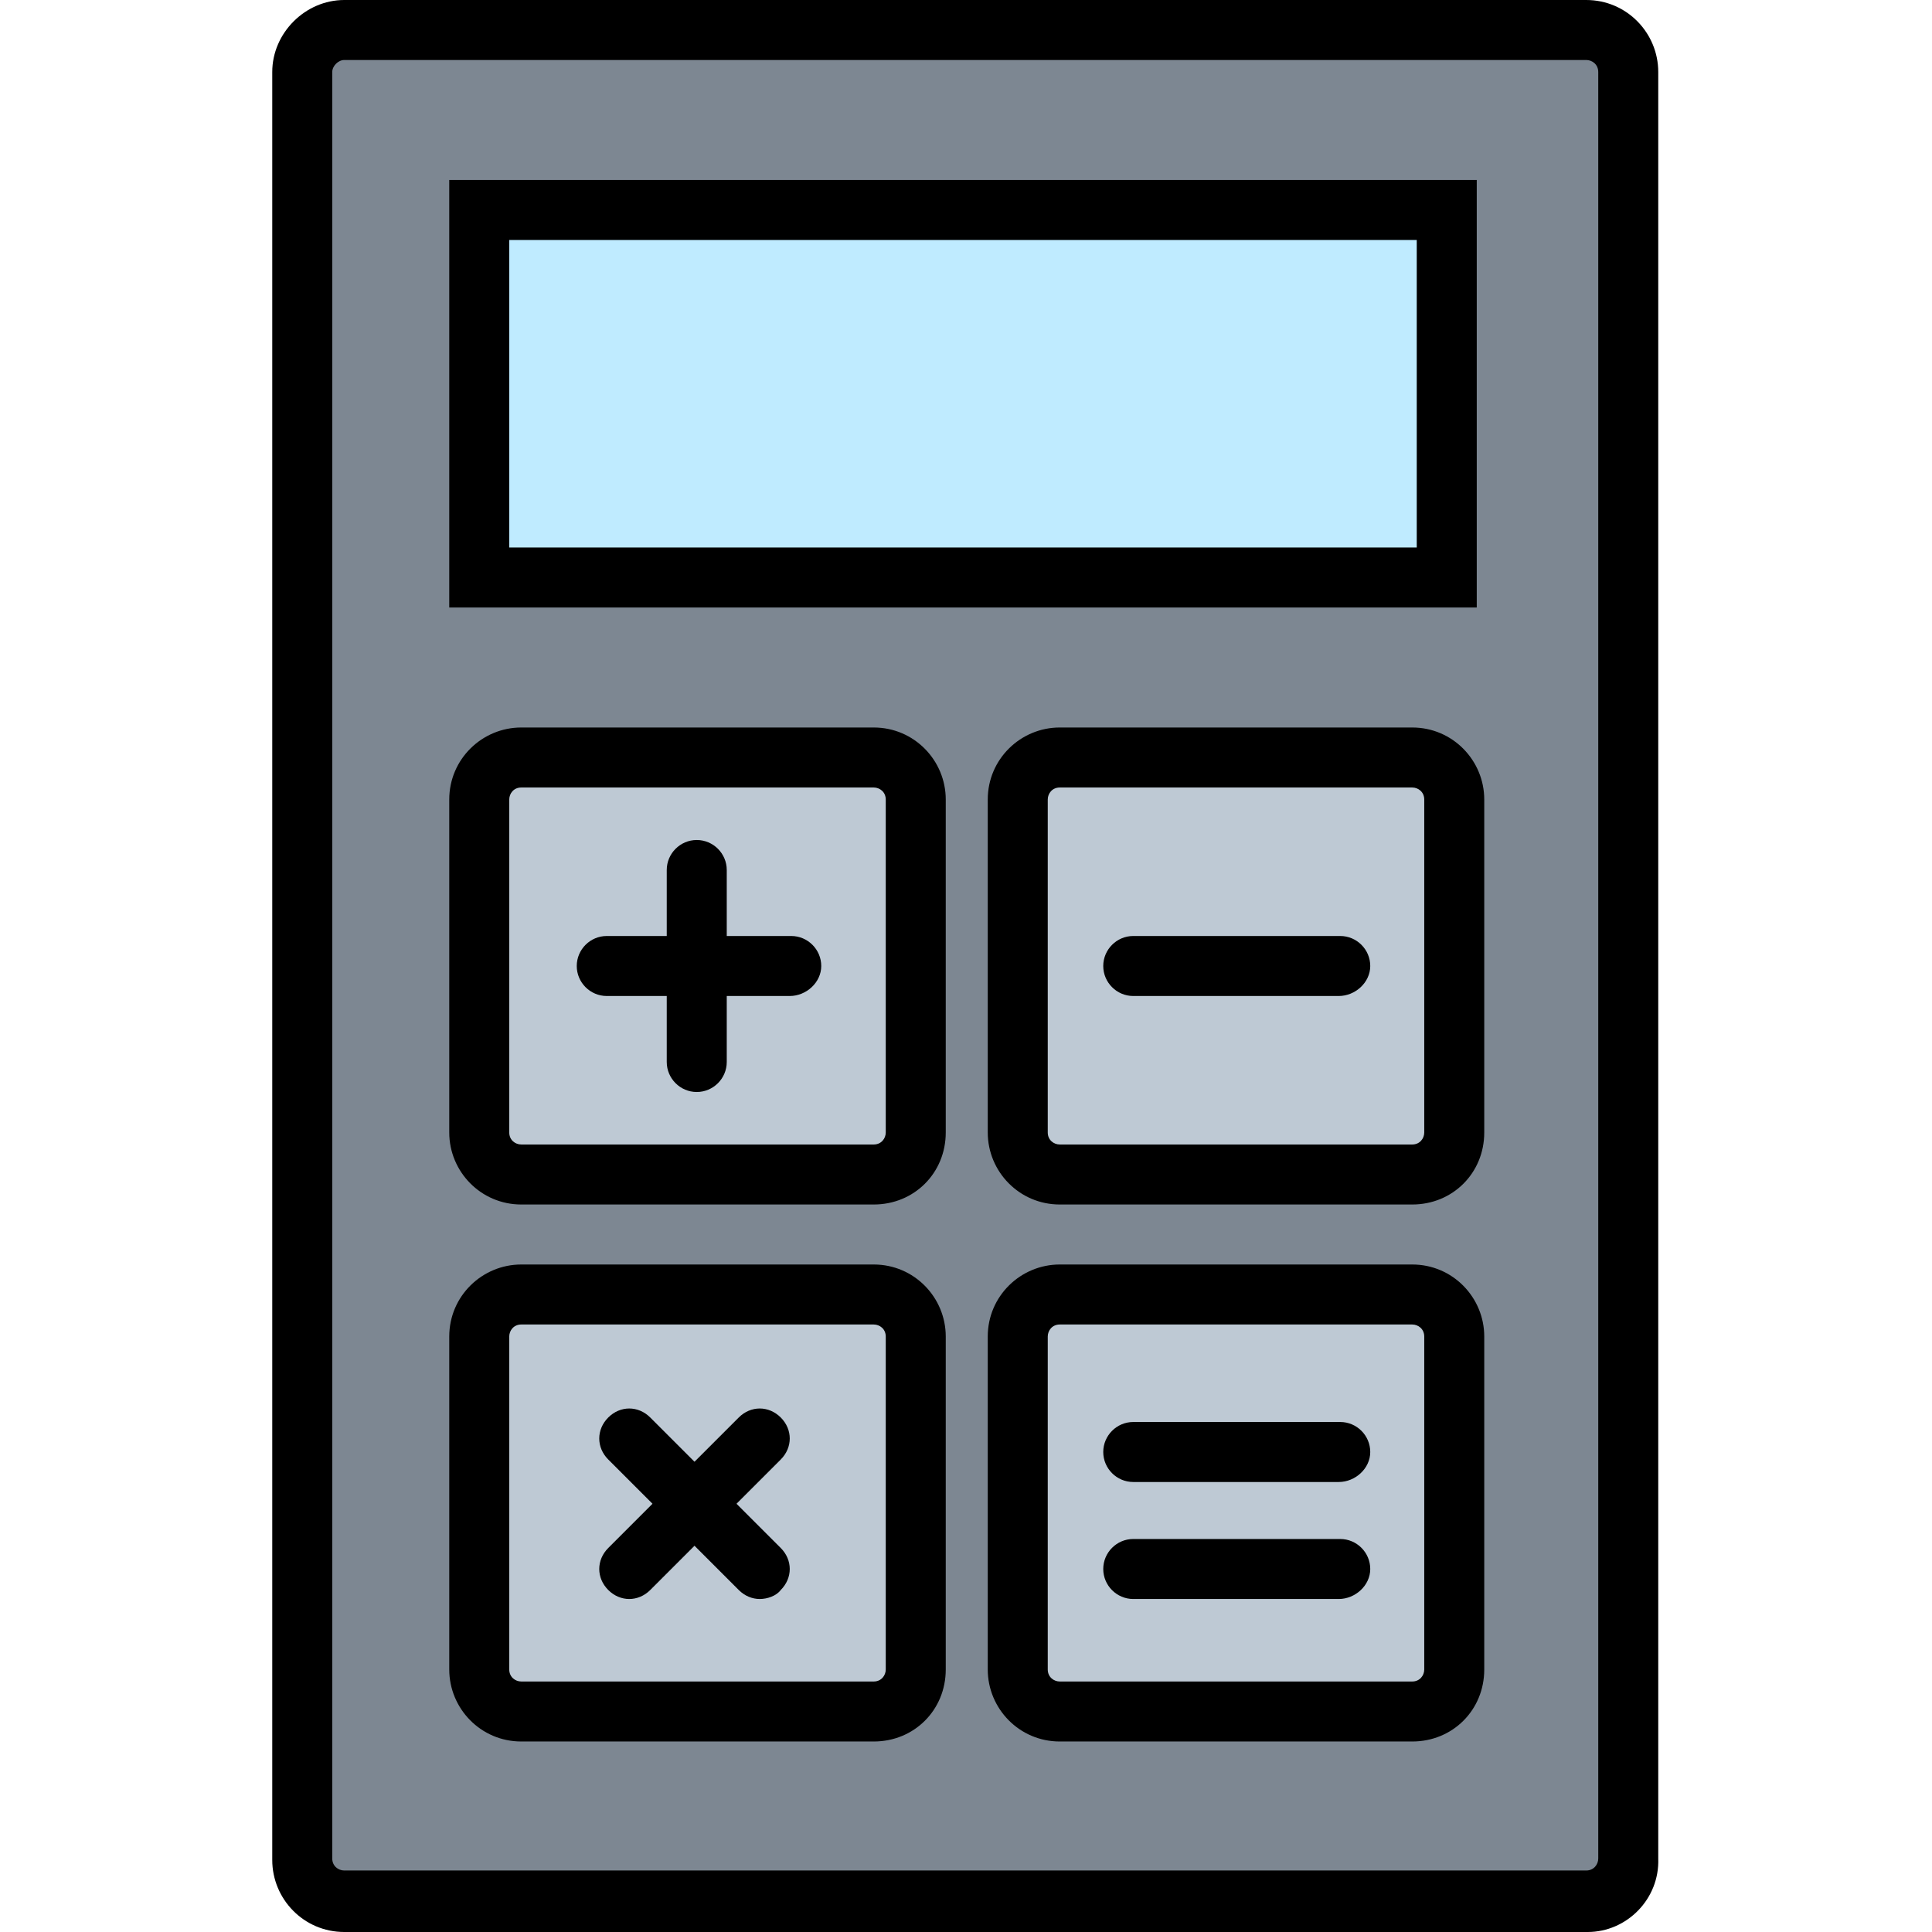
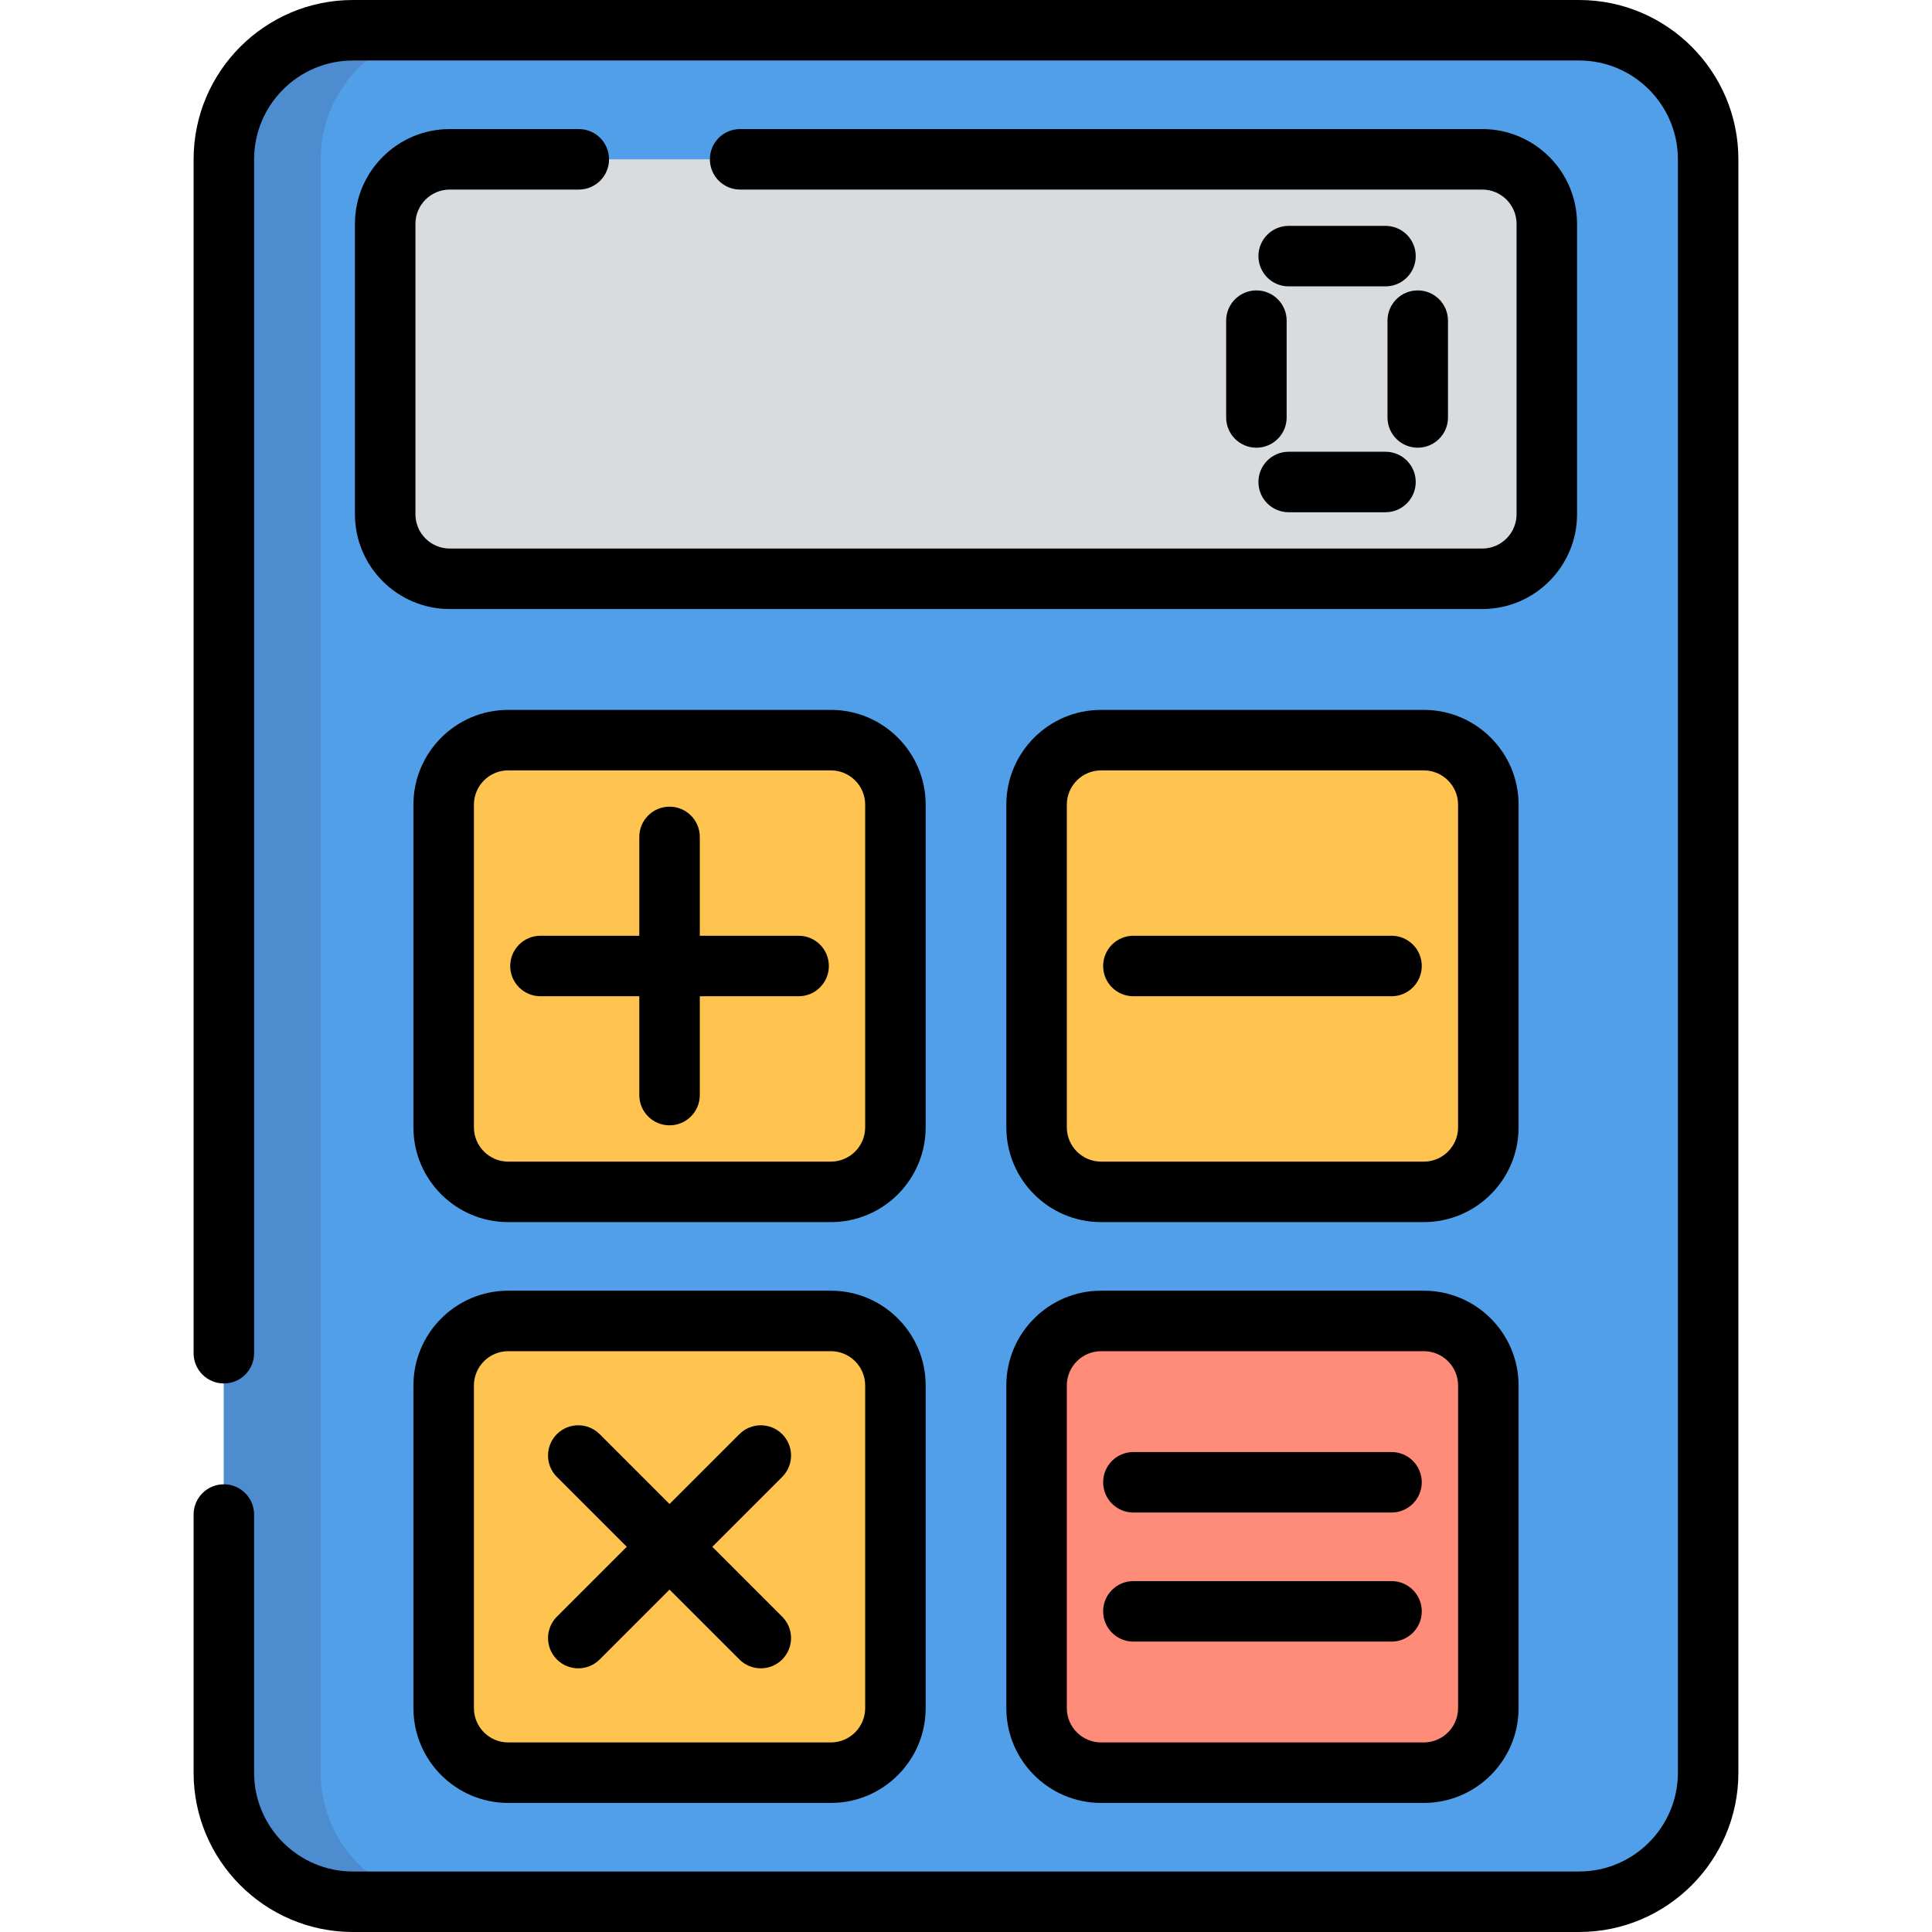
- <svg xmlns="http://www.w3.org/2000/svg" width="800px" height="800px" viewBox="0 0 1024 1024" class="icon" version="1.1">
-   <path d="M182.46 15.901h658.286c12.72 0 22.261 10.335 22.261 22.261v946.882c0 12.72-10.335 22.261-22.261 22.261H182.46c-12.72 0-22.261-10.335-22.261-22.261V38.161C160.199 26.236 170.534 15.901 182.46 15.901z" fill="#7D8792" />
-   <path d="M841.54 1024H182.46c-21.466 0-38.161-17.491-38.161-38.161V38.161C144.298 17.491 161.789 0 182.46 0h658.286c21.466 0 38.161 17.491 38.161 38.161v946.882c0.795 21.466-16.696 38.957-37.366 38.957zM182.46 31.801c-3.18 0-6.36 3.18-6.36 6.36v946.882c0 3.975 3.18 6.36 6.36 6.36h658.286c3.975 0 6.36-3.18 6.36-6.36V38.161c0-3.975-3.18-6.36-6.36-6.36H182.46z" fill="" />
-   <path d="M254.012 111.304h512.795v194.783H254.012z" fill="#BFEBFF" />
-   <path d="M782.708 321.988H238.112V95.404h544.596v226.584z m-512.795-31.801h480.994V127.205H269.913v162.981z" fill="" />
-   <path d="M276.273 401.491h186.832c12.72 0 22.261 10.335 22.261 22.261v176.497c0 12.72-10.335 22.261-22.261 22.261H276.273c-12.72 0-22.261-10.335-22.261-22.261V423.752c0-11.925 9.54-22.261 22.261-22.261z" fill="#BEC9D4" />
-   <path d="M463.106 638.41H276.273c-21.466 0-38.161-17.491-38.161-38.161V423.752c0-21.466 17.491-38.161 38.161-38.161h186.832c21.466 0 38.161 17.491 38.161 38.161v176.497c0 21.466-16.696 38.161-38.161 38.161zM276.273 417.391c-3.975 0-6.36 3.18-6.36 6.36v176.497c0 3.975 3.18 6.36 6.36 6.36h186.832c3.975 0 6.36-3.18 6.36-6.36V423.752c0-3.975-3.18-6.36-6.36-6.36H276.273z" fill="" />
-   <path d="M561.689 401.491H748.522c12.72 0 22.261 10.335 22.261 22.261v176.497c0 12.72-10.335 22.261-22.261 22.261H561.689c-12.72 0-22.261-10.335-22.261-22.261V423.752c0-11.925 9.54-22.261 22.261-22.261z" fill="#BEC9D4" />
-   <path d="M748.522 638.41H561.689c-21.466 0-38.161-17.491-38.161-38.161V423.752c0-21.466 17.491-38.161 38.161-38.161H748.522c21.466 0 38.161 17.491 38.161 38.161v176.497c0 21.466-16.696 38.161-38.161 38.161zM561.689 417.391c-3.975 0-6.36 3.18-6.36 6.36v176.497c0 3.975 3.18 6.36 6.36 6.36H748.522c3.975 0 6.36-3.18 6.36-6.36V423.752c0-3.975-3.18-6.36-6.36-6.36H561.689z" fill="" />
-   <path d="M561.689 686.112H748.522c12.72 0 22.261 10.335 22.261 22.261v176.497c0 12.72-10.335 22.261-22.261 22.261H561.689c-12.72 0-22.261-10.335-22.261-22.261V708.373c0-11.925 9.54-22.261 22.261-22.261z" fill="#BEC9D4" />
-   <path d="M748.522 923.031H561.689c-21.466 0-38.161-17.491-38.161-38.161V708.373c0-21.466 17.491-38.161 38.161-38.161H748.522c21.466 0 38.161 17.491 38.161 38.161v176.497c0 21.466-16.696 38.161-38.161 38.161zM561.689 702.012c-3.975 0-6.36 3.18-6.36 6.36v176.497c0 3.975 3.18 6.36 6.36 6.36H748.522c3.975 0 6.36-3.18 6.36-6.36V708.373c0-3.975-3.18-6.36-6.36-6.36H561.689z" fill="" />
-   <path d="M276.273 686.112h186.832c12.72 0 22.261 10.335 22.261 22.261v176.497c0 12.72-10.335 22.261-22.261 22.261H276.273c-12.72 0-22.261-10.335-22.261-22.261V708.373c0-11.925 9.54-22.261 22.261-22.261z" fill="#BEC9D4" />
-   <path d="M463.106 923.031H276.273c-21.466 0-38.161-17.491-38.161-38.161V708.373c0-21.466 17.491-38.161 38.161-38.161h186.832c21.466 0 38.161 17.491 38.161 38.161v176.497c0 21.466-16.696 38.161-38.161 38.161zM276.273 702.012c-3.975 0-6.36 3.18-6.36 6.36v176.497c0 3.975 3.18 6.36 6.36 6.36h186.832c3.975 0 6.36-3.18 6.36-6.36V708.373c0-3.975-3.18-6.36-6.36-6.36H276.273zM369.292 578.783c-8.745 0-15.901-7.155-15.901-15.901V461.118c0-8.745 7.155-15.901 15.901-15.901s15.901 7.155 15.901 15.901v101.764c0 8.745-7.155 15.901-15.901 15.901z" fill="" />
-   <path d="M418.584 527.901H321.59c-8.745 0-15.901-7.155-15.901-15.901s7.155-15.901 15.901-15.901h97.789c8.745 0 15.901 7.155 15.901 15.901s-7.95 15.901-16.696 15.901z" fill="" />
-   <path d="M402.683 847.503c-3.975 0-7.95-1.59-11.13-4.77l-69.168-69.168c-6.36-6.36-6.36-15.901 0-22.261 6.36-6.36 15.901-6.36 22.261 0l69.168 69.168c6.36 6.36 6.36 15.901 0 22.261-2.385 3.18-7.155 4.77-11.13 4.77z" fill="" />
-   <path d="M333.516 847.503c-3.975 0-7.95-1.59-11.13-4.77-6.36-6.36-6.36-15.901 0-22.261l69.168-69.168c6.36-6.36 15.901-6.36 22.261 0 6.36 6.36 6.36 15.901 0 22.261l-69.168 69.168c-3.18 3.18-7.155 4.77-11.13 4.77z" fill="" />
-   <path d="M709.565 527.901H600.646c-8.745 0-15.901-7.155-15.901-15.901s7.155-15.901 15.901-15.901h109.714c8.745 0 15.901 7.155 15.901 15.901s-7.95 15.901-16.696 15.901z" fill="" />
-   <path d="M709.565 785.491H600.646c-8.745 0-15.901-7.155-15.901-15.901s7.155-15.901 15.901-15.901h109.714c8.745 0 15.901 7.155 15.901 15.901s-7.95 15.901-16.696 15.901z" fill="" />
-   <path d="M709.565 847.503H600.646c-8.745 0-15.901-7.155-15.901-15.901s7.155-15.901 15.901-15.901h109.714c8.745 0 15.901 7.155 15.901 15.901s-7.95 15.901-16.696 15.901z" fill="" />
+ <svg xmlns="http://www.w3.org/2000/svg" height="800px" width="800px" version="1.1" id="Layer_1" viewBox="0 0 512 512" xml:space="preserve">
+   <path style="fill:#509FE8;" d="M418.472,503.983H93.528c-18.891,0-34.205-15.314-34.205-34.205V42.221  c0-18.891,15.314-34.205,34.205-34.205h324.944c18.891,0,34.205,15.314,34.205,34.205v427.557  C452.676,488.669,437.362,503.983,418.472,503.983z" />
+   <path style="fill:#4D8CCF;" d="M84.977,469.779V42.221c0-18.891,15.314-34.205,34.205-34.205H93.528  c-18.891,0-34.205,15.314-34.205,34.205v427.557c0,18.891,15.314,34.205,34.205,34.205h25.653  C100.291,503.983,84.977,488.669,84.977,469.779z" />
+   <path style="fill:#D9DCDF;" d="M392.818,153.386H119.182c-9.446,0-17.102-7.656-17.102-17.102v-76.96  c0-9.446,7.656-17.102,17.102-17.102h273.637c9.446,0,17.102,7.656,17.102,17.102v76.96  C409.921,145.73,402.264,153.386,392.818,153.386z" />
+   <path style="fill:#FFC44F;" d="M376.785,315.858h-85.511c-9.446,0-17.102-7.656-17.102-17.102v-85.511  c0-9.446,7.656-17.102,17.102-17.102h85.511c9.446,0,17.102,7.656,17.102,17.102v85.511  C393.887,308.202,386.231,315.858,376.785,315.858z" />
+   <path style="fill:#FF8C78;" d="M376.785,469.779h-85.511c-9.446,0-17.102-7.656-17.102-17.102v-85.511  c0-9.446,7.656-17.102,17.102-17.102h85.511c9.446,0,17.102,7.656,17.102,17.102v85.511  C393.887,462.122,386.231,469.779,376.785,469.779z" />
+   <g>
+     <path style="fill:#FFC44F;" d="M220.727,315.858h-85.511c-9.446,0-17.102-7.656-17.102-17.102v-85.511   c0-9.446,7.656-17.102,17.102-17.102h85.511c9.446,0,17.102,7.656,17.102,17.102v85.511   C237.829,308.202,230.172,315.858,220.727,315.858z" />
+     <path style="fill:#FFC44F;" d="M220.727,469.779h-85.511c-9.446,0-17.102-7.656-17.102-17.102v-85.511   c0-9.446,7.656-17.102,17.102-17.102h85.511c9.446,0,17.102,7.656,17.102,17.102v85.511   C237.829,462.122,230.172,469.779,220.727,469.779z" />
+   </g>
+   <path d="M418.472,0H93.528c-23.28,0-42.221,18.941-42.221,42.221v316.393c0,4.427,3.588,8.017,8.017,8.017s8.017-3.589,8.017-8.017  V42.221c0-14.44,11.747-26.188,26.188-26.188h324.944c14.441,0,26.188,11.748,26.188,26.188v427.557  c0,14.44-11.747,26.188-26.188,26.188H93.528c-14.441,0-26.188-11.748-26.188-26.188V401.37c0-4.427-3.588-8.017-8.017-8.017  s-8.017,3.589-8.017,8.017v68.409c0,23.28,18.941,42.221,42.221,42.221h324.944c23.28,0,42.221-18.941,42.221-42.221V42.221  C460.693,18.941,441.752,0,418.472,0z" />
+   <path d="M119.182,50.238h34.205c4.428,0,8.017-3.589,8.017-8.017s-3.588-8.017-8.017-8.017h-34.205  c-13.851,0-25.119,11.268-25.119,25.119v76.96c0,13.851,11.268,25.119,25.119,25.119h273.637c13.851,0,25.119-11.268,25.119-25.119  v-76.96c0-13.851-11.268-25.119-25.119-25.119H196.142c-4.428,0-8.017,3.589-8.017,8.017s3.588,8.017,8.017,8.017h196.676  c5.01,0,9.086,4.076,9.086,9.086v76.96c0,5.01-4.076,9.086-9.086,9.086H119.182c-5.01,0-9.086-4.076-9.086-9.086v-76.96  C110.096,54.314,114.172,50.238,119.182,50.238z" />
+   <path d="M367.165,59.858h-25.653c-4.428,0-8.017,3.589-8.017,8.017s3.588,8.017,8.017,8.017h25.653c4.428,0,8.017-3.589,8.017-8.017  S371.593,59.858,367.165,59.858z" />
+   <path d="M341.511,119.716c-4.428,0-8.017,3.589-8.017,8.017c0,4.427,3.588,8.017,8.017,8.017h25.653  c4.428,0,8.017-3.589,8.017-8.017c0-4.427-3.588-8.017-8.017-8.017H341.511z" />
+   <path d="M324.944,84.977v25.653c0,4.427,3.588,8.017,8.017,8.017c4.428,0,8.017-3.589,8.017-8.017V84.977  c0-4.427-3.588-8.017-8.017-8.017C328.532,76.96,324.944,80.55,324.944,84.977z" />
+   <path d="M383.733,110.63V84.977c0-4.427-3.588-8.017-8.017-8.017c-4.428,0-8.017,3.589-8.017,8.017v25.653  c0,4.427,3.588,8.017,8.017,8.017C380.145,118.647,383.733,115.058,383.733,110.63z" />
+   <path d="M402.438,213.244c0-13.851-11.268-25.119-25.119-25.119h-85.511c-13.851,0-25.119,11.268-25.119,25.119v85.511  c0,13.851,11.268,25.119,25.119,25.119h85.511c13.851,0,25.119-11.268,25.119-25.119V213.244z M386.405,298.756  c0,5.01-4.076,9.086-9.086,9.086h-85.511c-5.01,0-9.086-4.076-9.086-9.086v-85.511c0-5.01,4.076-9.086,9.086-9.086h85.511  c5.01,0,9.086,4.076,9.086,9.086V298.756z" />
+   <path d="M368.768,247.983h-68.409c-4.428,0-8.017,3.589-8.017,8.017c0,4.427,3.588,8.017,8.017,8.017h68.409  c4.428,0,8.017-3.589,8.017-8.017C376.785,251.573,373.197,247.983,368.768,247.983z" />
+   <path d="M377.319,342.046h-85.511c-13.851,0-25.119,11.268-25.119,25.119v85.511c0,13.851,11.268,25.119,25.119,25.119h85.511  c13.851,0,25.119-11.268,25.119-25.119v-85.511C402.438,353.314,391.17,342.046,377.319,342.046z M386.405,452.676  c0,5.01-4.076,9.086-9.086,9.086h-85.511c-5.01,0-9.086-4.076-9.086-9.086v-85.511c0-5.01,4.076-9.086,9.086-9.086h85.511  c5.01,0,9.086,4.076,9.086,9.086V452.676z" />
+   <path d="M368.768,384.802h-68.409c-4.428,0-8.017,3.589-8.017,8.017c0,4.427,3.588,8.017,8.017,8.017h68.409  c4.428,0,8.017-3.589,8.017-8.017C376.785,388.391,373.197,384.802,368.768,384.802z" />
+   <path d="M368.768,419.006h-68.409c-4.428,0-8.017,3.589-8.017,8.017c0,4.427,3.588,8.017,8.017,8.017h68.409  c4.428,0,8.017-3.589,8.017-8.017C376.785,422.596,373.197,419.006,368.768,419.006z" />
+   <path d="M109.562,298.756c0,13.851,11.268,25.119,25.119,25.119h85.511c13.851,0,25.119-11.268,25.119-25.119v-85.511  c0-13.851-11.268-25.119-25.119-25.119h-85.511c-13.851,0-25.119,11.268-25.119,25.119V298.756z M125.595,213.244  c0-5.01,4.076-9.086,9.086-9.086h85.511c5.01,0,9.086,4.076,9.086,9.086v85.511c0,5.01-4.076,9.086-9.086,9.086h-85.511  c-5.01,0-9.086-4.076-9.086-9.086V213.244z" />
+   <path d="M143.232,264.017h26.188v26.188c0,4.427,3.588,8.017,8.017,8.017c4.428,0,8.017-3.589,8.017-8.017v-26.188h26.188  c4.428,0,8.017-3.589,8.017-8.017c0-4.427-3.588-8.017-8.017-8.017h-26.188v-26.188c0-4.427-3.588-8.017-8.017-8.017  c-4.428,0-8.017,3.589-8.017,8.017v26.188h-26.188c-4.428,0-8.017,3.589-8.017,8.017  C135.215,260.427,138.803,264.017,143.232,264.017z" />
+   <path d="M109.562,452.676c0,13.851,11.268,25.119,25.119,25.119h85.511c13.851,0,25.119-11.268,25.119-25.119v-85.511  c0-13.851-11.268-25.119-25.119-25.119h-85.511c-13.851,0-25.119,11.268-25.119,25.119V452.676z M125.595,367.165  c0-5.01,4.076-9.086,9.086-9.086h85.511c5.01,0,9.086,4.076,9.086,9.086v85.511c0,5.01-4.076,9.086-9.086,9.086h-85.511  c-5.01,0-9.086-4.076-9.086-9.086V367.165z" />
+   <path d="M147.581,439.776c1.566,1.565,3.618,2.348,5.669,2.348c2.051,0,4.103-0.782,5.669-2.348l18.516-18.518l18.516,18.518  c1.566,1.566,3.617,2.348,5.669,2.348c2.051,0,4.104-0.782,5.669-2.348c3.131-3.131,3.131-8.207,0-11.337l-18.518-18.519  l18.518-18.518c3.131-3.131,3.131-8.207,0-11.337c-3.132-3.131-8.207-3.131-11.338,0l-18.518,18.516l-18.516-18.518  c-3.131-3.131-8.206-3.132-11.338,0c-3.131,3.131-3.131,8.207,0,11.337L166.1,409.92l-18.518,18.518  C144.451,431.569,144.451,436.645,147.581,439.776z" />
</svg>
